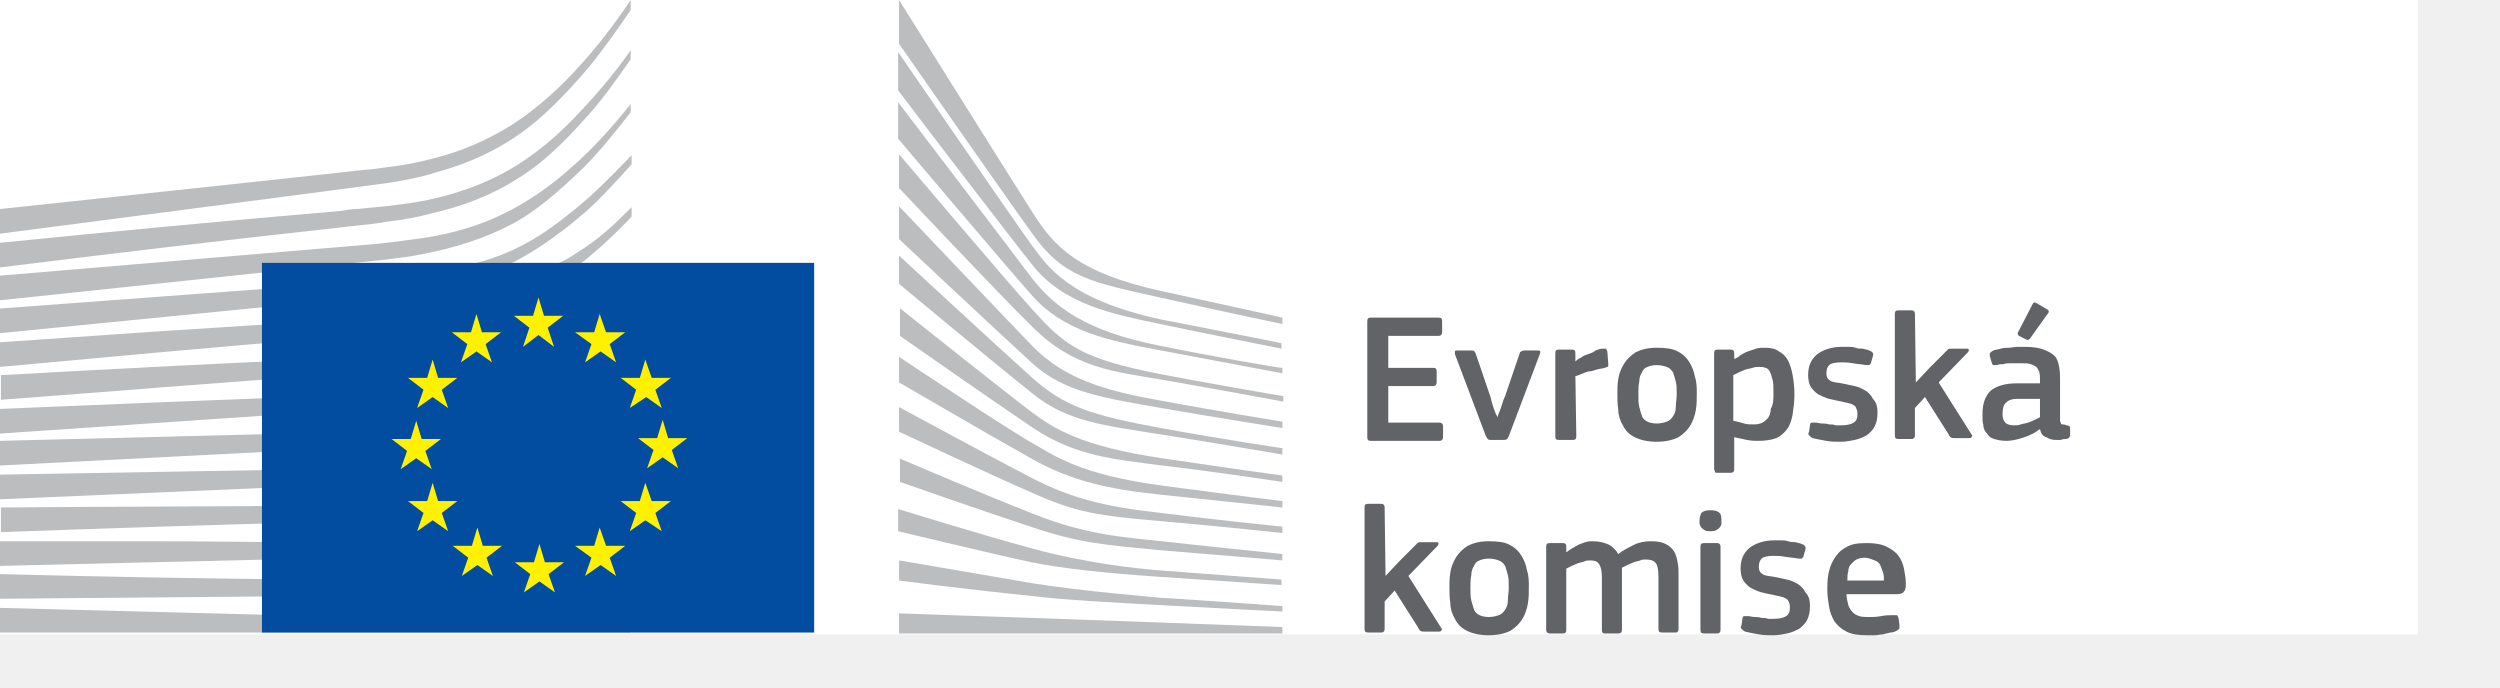
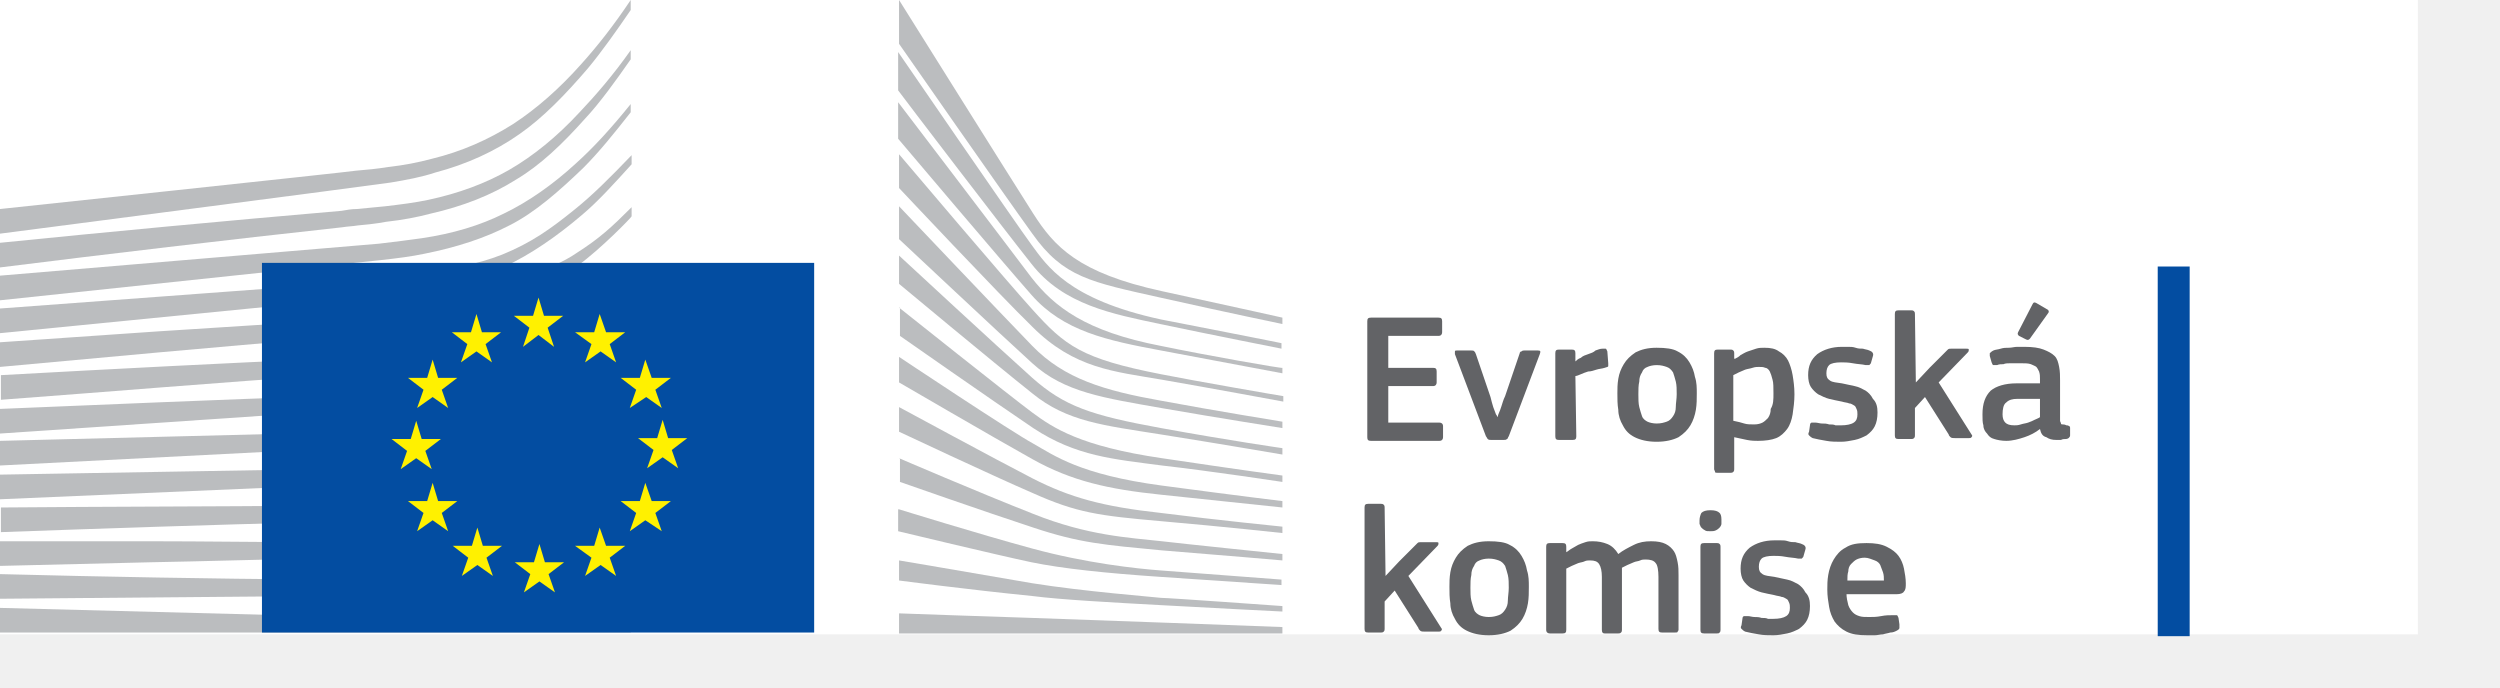
<svg xmlns="http://www.w3.org/2000/svg" version="1.1" id="Layer_1" x="0px" y="0px" viewBox="0 0 273.9 75.3" style="enable-background:new 0 0 273.9 75.3;" xml:space="preserve">
  <style type="text/css">
	.st0{fill:#FFFFFF;}
	.st1{fill:#BBBDBF;}
	.st2{fill:#034DA1;}
	.st3{fill:#FFF100;}
	.st4{fill:#626366;}
</style>
  <g>
    <path id="path-3" class="st0" d="M0,0h264.9v69.5H0V0z" />
  </g>
  <g id="Page-1">
    <g id="Version-2-menu" transform="translate(-131, -108)">
      <g id="Site-header" transform="translate(131, 108)">
        <g id="logo-copy">
          <g id="Group-20">
            <g id="Clip-39-Copy">
					</g>
            <g id="Group-18-Copy">
-               <path id="Fill-40" class="st1" d="M0,25.6c0,0,41.6-5.4,42.8-5.6c1.8-0.3,3.4-0.6,4.9-1.1c3.4-0.9,6.5-2.3,9.2-4.2        c2.6-1.8,5.1-4.4,7.5-7.2c1.5-1.8,3.2-4.2,4.7-6.4V0c-1.8,2.7-3.6,5-5.4,7c-2.4,2.7-4.9,4.9-7.5,6.6c-2.7,1.7-5.6,3-8.9,3.8        c-1.5,0.4-3,0.7-4.8,0.9c-1.2,0.2-2.3,0.3-3.5,0.4c-0.4,0.1-39,4.2-39,4.2V25.6z" />
+               <path id="Fill-40" class="st1" d="M0,25.6c0,0,41.6-5.4,42.8-5.6c1.8-0.3,3.4-0.6,4.9-1.1c3.4-0.9,6.5-2.3,9.2-4.2        c2.6-1.8,5.1-4.4,7.5-7.2c1.5-1.8,3.2-4.2,4.7-6.4V0c-1.8,2.7-3.6,5-5.4,7c-2.4,2.7-4.9,4.9-7.5,6.6c-2.7,1.7-5.6,3-8.9,3.8        c-1.5,0.4-3,0.7-4.8,0.9c-1.2,0.2-2.3,0.3-3.5,0.4c-0.4,0.1-39,4.2-39,4.2S0,25.6,0,25.6z" />
              <path id="Fill-41" class="st1" d="M55.8,18.6c-2.6,1.5-5.6,2.6-8.9,3.3c-1.4,0.3-3,0.5-4.7,0.7c-1,0.1-2.1,0.2-3.1,0.3        c-0.6,0-1.1,0.1-1.7,0.2C24.6,24.2,11.9,25.4,0,26.6v2.7c12-1.5,24.7-3,37.5-4.4c0.6-0.1,1.1-0.1,1.7-0.2        c1-0.1,2.1-0.2,3.1-0.4c1.8-0.2,3.4-0.5,4.9-0.9c3.5-0.8,6.6-2,9.3-3.7c2.7-1.6,5.1-3.9,7.6-6.7c1.6-1.7,3.4-4.2,5-6.5v-1        c-1.9,2.7-3.8,4.9-5.6,6.8C61,15,58.4,17.1,55.8,18.6" />
              <path id="Fill-42" class="st1" d="M63.1,17.9c-2.5,2.3-5.2,4.2-7.9,5.5c-2.6,1.3-5.6,2.2-9,2.7c-1.4,0.2-3,0.4-4.7,0.6L0,30.2        v2.7L36.9,29l4.8-0.5c1.8-0.2,3.4-0.4,4.8-0.7c3.5-0.7,6.6-1.7,9.3-3.1c2.8-1.4,5.5-3.8,8.1-6.3c1.7-1.7,3.4-3.8,5.2-6.1v-0.9        C67,14,65.1,16.1,63.1,17.9" />
              <path id="Fill-43" class="st1" d="M53.1,32c-2.4,1.4-4.2,2.1-7.7,2.5c-2.1,0.2-4.2,0.3-6.3,0.4c-1,0.1-2,0.1-3,0.2        c-6.3,0.4-12.4,0.8-18.7,1.2L0,37.5v2.7l17.5-1.6c5.7-0.5,12.2-1.1,18.7-1.6l4.7-0.4c1.8-0.1,3.3-0.3,4.7-0.5        c3.6-0.5,6.6-1.2,9.3-2.2c2.9-1.1,5.6-2.8,8.4-4.8c2.5-1.8,5.9-5.3,5.9-5.4v-1c-2.2,2.2-3.5,3.4-6,5        C60.2,29.8,55.2,30.8,53.1,32" />
              <path id="Fill-44" class="st1" d="M54,37.2c-2.6,0.8-5.6,1.3-9,1.6c-1.4,0.1-2.9,0.2-4.6,0.3l-4.6,0.2        c-11.5,0.5-23,1.1-35.7,1.8v2.7c12.1-0.9,23.9-1.9,35.8-2.7l4.6-0.3c1.8-0.1,3.3-0.2,4.7-0.4c3.5-0.4,6.6-1,9.2-1.9        c3-0.9,5.9-2.3,8.6-4.1c2-1.3,4-2.8,6.2-4.7l0,0c-2.3,2-4.5,2.4-6.7,3.8C59.7,35.1,56.8,36.3,54,37.2" />
              <path id="Fill-45" class="st1" d="M53.5,41.7c-2.6,0.6-5.5,1-9,1.3c-1.4,0.1-2.8,0.2-4.6,0.2l-4.6,0.2        C23.8,43.8,12,44.3,0,44.8v2.7c11.9-0.8,23.6-1.6,35.4-2.4l4.6-0.3c1.8-0.1,3.3-0.2,4.6-0.3c3.6-0.3,6.5-0.8,9.2-1.5        c3-0.8,6-1.9,8.7-3.4c2.1-1.1,4.3-2.5,6.5-4.2v-1.2c-2.4,1.7-4.7,3.2-7,4.3C59.4,40,56.5,41,53.5,41.7" />
              <path id="Fill-46" class="st1" d="M53.1,46.1c-2.6,0.5-5.5,0.8-9,1c-1.3,0.1-2.7,0.1-4.5,0.2L0,48.3V51l35.1-1.8l4.6-0.2        c1.8-0.1,3.2-0.2,4.6-0.3c3.5-0.3,6.4-0.7,9.1-1.2c3.1-0.6,6-1.6,8.8-2.8c2.3-1,4.5-2.1,6.9-3.6V40c-2.5,1.5-4.9,2.7-7.3,3.6        C59.1,44.7,56.1,45.6,53.1,46.1" />
              <path id="Fill-47" class="st1" d="M52.8,50.5c-4.9,0.7-9.9,0.7-14.7,0.8c-1.1,0-2.2,0-3.3,0.1L0,52v2.7l34.9-1.5        c1.1-0.1,2.2-0.1,3.3-0.1c4.9-0.2,9.9-0.4,14.8-1.2c3.1-0.5,6.1-1.2,8.9-2.2c2.3-0.8,4.7-1.8,7.2-3v-1        c-2.6,1.2-5.1,2.2-7.5,2.9C58.8,49.5,55.9,50.1,52.8,50.5" />
              <path id="Fill-48" class="st1" d="M52.6,55c-4.6,0.4-9.2,0.4-13.7,0.4c-1.4,0-2.8,0-4.2,0c-11.5,0.1-23,0.1-34.6,0.2v2.7        c11.1-0.4,22.9-0.8,34.7-1.1c1.4,0,2.8-0.1,4.2-0.1c4.5-0.1,9.2-0.2,13.8-0.7c3.2-0.3,6.1-0.9,8.9-1.6c2.4-0.6,5-1.4,7.5-2.4        v-1c-2.6,0.9-5.2,1.7-7.7,2.3C58.6,54.3,55.7,54.7,52.6,55" />
              <path id="Fill-49" class="st1" d="M52.4,59.4c-1.9,0.1-4,0.1-6.3,0.1c-0.9,0-1.8,0-2.6,0l-9-0.1c-6.1,0-12.2-0.1-17.9-0.1        L0,59.3V62l16.6-0.4c5.7-0.1,11.8-0.3,17.9-0.4l9-0.1c2.5,0,5.7-0.1,9-0.3c3.2-0.2,6.1-0.5,9-1c2.5-0.4,5.1-1,7.7-1.6v-1        c-2.7,0.6-5.3,1.1-7.9,1.5C58.5,59,55.6,59.3,52.4,59.4" />
              <path id="Fill-50" class="st1" d="M43.3,63.6l-8.9-0.1C23,63.4,11.6,63.2,0,62.9v2.7c11.1-0.1,22.8-0.2,34.4-0.3l8.9-0.1        c3-0.1,6-0.1,8.9-0.2c6.1-0.2,11.6-0.6,16.8-1.3v-0.9c-5.2,0.6-10.7,0.9-16.8,0.9C49.3,63.7,46.3,63.7,43.3,63.6" />
              <path id="Fill-51" class="st1" d="M69.1,68.4L0,66.6v2.7h69.1V68.4z" />
              <path id="Fill-52" class="st1" d="M62.9,23c-2.6,2.1-4.7,3.6-7.9,4.9c-2.8,1.1-5.8,1.6-9.2,2.1c-2.2,0.3-4.5,0.8-6.7,0.9        c-0.9,0.1-1.8,0.1-2.7,0.2L0,33.8v2.7l36.5-3.6l4.7-0.4c1.8-0.2,3.3-0.4,4.8-0.6c3.5-0.6,6.6-1.4,9.3-2.7        c2.8-1.3,5.7-3.3,8.4-5.6c1.8-1.5,3.6-3.5,5.5-5.6v-1C66.8,19.5,64.9,21.4,62.9,23" />
              <path id="Fill-53" class="st1" d="M98.5,0c0,0,12.4,19.8,14.7,23.4c2.3,3.6,4.9,6.5,14.1,8.5s13.2,2.9,13.2,2.9v0.7        c0,0-5.8-1.2-13.4-2.9s-10.6-2.2-14-7c-2.9-4-14.6-20.8-14.6-20.8V0z" />
              <path id="Fill-54" class="st1" d="M98.5,22.6c0,0,11.3,11.9,14.6,15.3c3.5,3.6,7.9,4.9,14.1,6c5.9,1.1,13.3,2.3,13.3,2.3v0.7        c0,0-7-1.1-13.3-2.2c-6.2-1.1-10.6-1.7-14.1-4.9c-3.2-2.9-14.6-13.6-14.6-13.6V22.6z" />
              <path id="Fill-55" class="st1" d="M98.5,28c0,0,10.8,10,14.6,13.4c3.5,3.1,6.4,4.1,14.1,5.5s13.3,2.2,13.3,2.2v0.7        c0,0-7-1.2-13.3-2.2s-10.3-1.4-14.1-4.5c-4.4-3.5-14.6-12-14.6-12V28z" />
-               <path id="Fill-56" class="st1" d="M98.5,33.7c0,0,12.3,9.8,14.6,11.5c2.3,1.7,5.3,3.7,14.2,5c8.7,1.3,13.2,1.9,13.2,1.9v0.7        c0,0-7.9-1.2-13.2-1.8c-5.3-0.7-9.4-1-14.1-4.1c-4.6-3.1-14.6-10.1-14.6-10.1v-3.1H98.5z" />
+               <path id="Fill-56" class="st1" d="M98.5,33.7c0,0,12.3,9.8,14.6,11.5c2.3,1.7,5.3,3.7,14.2,5c8.7,1.3,13.2,1.9,13.2,1.9v0.7        c0,0-7.9-1.2-13.2-1.8c-5.3-0.7-9.4-1-14.1-4.1c-4.6-3.1-14.6-10.1-14.6-10.1v-3.1C98.6,33.7,98.5,33.7,98.5,33.7z" />
              <path id="Fill-57" class="st1" d="M98.5,39.1c0,0,12.3,8.2,14.7,9.5c2.3,1.3,5.1,3.4,14.1,4.6c9,1.2,13.2,1.7,13.2,1.7v0.7        c0,0-7.5-0.8-13.3-1.4c-5.8-0.6-9.8-1.5-14.1-3.9c-4.3-2.4-14.6-8.4-14.6-8.4V39.1z" />
              <path id="Fill-58" class="st1" d="M98.5,44.6c0,0,10.9,5.9,14.6,7.8c4.1,2.1,7.7,3.1,14.1,3.8c6.3,0.8,13.3,1.5,13.3,1.5v0.7        c0,0-6.4-0.7-13.3-1.3c-6.8-0.6-9.2-0.9-14.1-3.1c-4.4-1.9-14.6-6.7-14.6-6.7V44.6z" />
-               <path id="Fill-59" class="st1" d="M98.5,50.2c0,0,8.6,3.7,14.7,6.1c6,2.4,10.5,2.6,14.1,3c1.6,0.2,13.2,1.4,13.2,1.4v0.7        c0,0-6.9-0.6-13.2-1.1c-6.3-0.6-9-0.8-14.1-2.5c-5.2-1.7-14.6-5-14.6-5v-2.6H98.5z" />
-               <path id="Fill-60" class="st1" d="M98.5,55.8c0,0,8.7,2.7,14.6,4.3s11.4,2.2,14.1,2.4s13.2,1,13.2,1v0.6c0,0-6-0.4-13.3-0.9        c-5.9-0.4-10.7-0.9-14.1-1.6c-3.8-0.8-14.6-3.4-14.6-3.4v-2.4H98.5z" />
+               <path id="Fill-59" class="st1" d="M98.5,50.2c0,0,8.6,3.7,14.7,6.1c6,2.4,10.5,2.6,14.1,3c1.6,0.2,13.2,1.4,13.2,1.4v0.7        c0,0-6.9-0.6-13.2-1.1c-6.3-0.6-9-0.8-14.1-2.5c-5.2-1.7-14.6-5-14.6-5v-2.6C98.6,50.2,98.5,50.2,98.5,50.2z" />
+               <path id="Fill-60" class="st1" d="M98.5,55.8c0,0,8.7,2.7,14.6,4.3s11.4,2.2,14.1,2.4s13.2,1,13.2,1v0.6c0,0-6-0.4-13.3-0.9        c-5.9-0.4-10.7-0.9-14.1-1.6c-3.8-0.8-14.6-3.4-14.6-3.4v-2.4C98.4,55.8,98.5,55.8,98.5,55.8z" />
              <path id="Fill-61" class="st1" d="M98.5,61.4c0,0,7.1,1.2,14.6,2.5c5.6,0.9,13.3,1.5,14.1,1.6c0.8,0,13.3,0.9,13.3,0.9V67        c0,0-8-0.4-13.3-0.7c-5.5-0.3-11-0.6-14.1-1c-7-0.7-14.6-1.7-14.6-1.7V61.4z" />
              <path id="Fill-62" class="st1" d="M98.5,67.2c0,0,11.2,0.4,14.6,0.5s27.4,1,27.4,1v0.7h-42V67.2z" />
              <path id="Fill-63" class="st1" d="M127.2,35c-10.2-2.2-12.5-5.9-14.2-8.2S98.4,5.7,98.4,5.7v4.2c0.5,0.7,11.5,15.1,14.6,19        c3.5,4.5,8.9,5.5,14.1,6.6c5.2,1.1,13.3,2.7,13.3,2.7v-0.6C140.5,37.6,129.8,35.5,127.2,35" />
              <path id="Fill-64" class="st1" d="M127.2,37.9c-8.3-1.6-11.7-4.3-14.2-7.5c-2.4-3.2-14.6-19.2-14.6-19.2v4        c0.5,0.6,11.6,13.7,14.6,17.1c3.5,4,8.3,5,14.2,6.1s13.3,2.5,13.3,2.5v-0.6C140.5,40.4,132,38.9,127.2,37.9" />
              <path id="Fill-65" class="st1" d="M127.2,41c-8.7-1.7-10.5-3.1-14.1-7.1c-2.3-2.5-14.1-16.4-14.6-17v3.7        c0,0,11,11.7,14.6,15.2c4.6,4.6,9,4.9,14.2,5.8c5.2,0.9,13.3,2.4,13.3,2.4v-0.6C140.5,43.4,130.7,41.7,127.2,41" />
              <path id="Fill-66" class="st2" d="M89.3,28.8H28.7v40.5h60.5V28.8H89.3z" />
              <path id="Fill-67" class="st3" d="M59.6,34.6h2.1L60,35.9l0.7,2.1L59,36.7L57.3,38l0.7-2.1l-1.7-1.3h2.1l0.6-2L59.6,34.6z" />
              <path id="Fill-68" class="st3" d="M59.7,61.6h2.1l-1.7,1.3l0.7,2l-1.7-1.2l-1.7,1.2l0.7-2l-1.7-1.3h2.1l0.6-2L59.7,61.6z" />
              <path id="Fill-69" class="st3" d="M66.4,59.8h2.1l-1.7,1.3l0.7,2l-1.7-1.2l-1.7,1.2l0.7-2L63,59.8h2.1l0.6-2L66.4,59.8z" />
              <path id="Fill-70" class="st3" d="M66.4,36.4h2.1l-1.7,1.3l0.7,2l-1.7-1.2l-1.7,1.2l0.7-2L63,36.4h2.1l0.6-2L66.4,36.4z" />
              <path id="Fill-71" class="st3" d="M71.4,41.4h2.1l-1.7,1.3l0.7,2l-1.7-1.2L69,44.7l0.7-2L68,41.4h2.1l0.6-2L71.4,41.4z" />
              <path id="Fill-72" class="st3" d="M71.4,54.9h2.1l-1.7,1.3l0.7,2L70.7,57L69,58.2l0.7-2L68,54.9h2.1l0.6-2L71.4,54.9z" />
              <path id="Fill-73" class="st3" d="M73.2,48h2.1l-1.7,1.3l0.7,2l-1.7-1.2l-1.7,1.2l0.7-2L69.9,48H72l0.6-2L73.2,48z" />
              <path id="Fill-74" class="st3" d="M52.8,36.4h2.1l-1.7,1.3l0.7,2l-1.7-1.2l-1.7,1.2l0.7-2l-1.7-1.3h2.1l0.6-2L52.8,36.4z" />
              <path id="Fill-75" class="st3" d="M48,41.4h2.1l-1.7,1.3l0.7,2l-1.7-1.2l-1.7,1.2l0.7-2l-1.7-1.3h2.1l0.6-2L48,41.4z" />
              <path id="Fill-76" class="st3" d="M46.2,48.1h2.1l-1.7,1.3l0.7,2l-1.7-1.2l-1.7,1.2l0.7-2l-1.7-1.3H45l0.6-2L46.2,48.1z" />
              <path id="Fill-77" class="st3" d="M48,54.9h2.1l-1.7,1.3l0.7,2L47.4,57l-1.7,1.2l0.7-2l-1.7-1.3h2.1l0.6-2L48,54.9z" />
              <path id="Fill-78" class="st3" d="M52.9,59.8H55l-1.7,1.3l0.7,2l-1.7-1.2l-1.7,1.2l0.7-2l-1.7-1.3h2.1l0.6-2L52.9,59.8z" />
            </g>
          </g>
        </g>
      </g>
    </g>
  </g>
  <g>
    <path class="st4" d="M149.8,35.2c0-0.3,0.1-0.4,0.4-0.4h7.4c0.3,0,0.4,0.1,0.4,0.4v1.2c0,0.2-0.1,0.4-0.4,0.4h-5.5v3.5h4.9   c0.3,0,0.4,0.1,0.4,0.4v1.2c0,0.2-0.1,0.4-0.4,0.4h-4.9v4h5.6c0.2,0,0.4,0.1,0.4,0.4v1.2c0,0.2-0.1,0.4-0.4,0.4h-7.5   c-0.3,0-0.4-0.1-0.4-0.4V35.2z" />
    <path class="st4" d="M164.1,45.7c0,0,0-0.2,0.1-0.4s0.2-0.5,0.3-0.8s0.2-0.7,0.4-1.1l1.6-4.7c0-0.1,0.1-0.2,0.2-0.2   c0.1-0.1,0.2-0.1,0.3-0.1h1.5c0.3,0,0.3,0.1,0.2,0.4l-3.4,9c-0.1,0.1-0.1,0.3-0.2,0.3c-0.1,0.1-0.2,0.1-0.4,0.1h-1.3   c-0.2,0-0.3,0-0.4-0.1c-0.1-0.1-0.1-0.2-0.2-0.3l-3.4-9c0-0.1,0-0.2,0-0.3s0.1-0.1,0.2-0.1h1.6c0.1,0,0.3,0,0.3,0.1   c0.1,0,0.1,0.1,0.2,0.3l1.6,4.7c0.1,0.4,0.2,0.8,0.3,1.1s0.2,0.5,0.3,0.8C164,45.5,164,45.6,164.1,45.7L164.1,45.7z" />
    <path class="st4" d="M172.7,47.8c0,0.3-0.1,0.4-0.4,0.4h-1.5c-0.3,0-0.4-0.1-0.4-0.4v-9.1c0-0.3,0.1-0.4,0.4-0.4h1.4   c0.3,0,0.4,0.1,0.4,0.4v0.9l0,0c0.1-0.1,0.3-0.3,0.6-0.4c0.2-0.2,0.5-0.3,0.8-0.4c0.3-0.1,0.6-0.2,0.8-0.4c0.3-0.1,0.5-0.2,0.8-0.2   c0.1,0,0.2,0,0.3,0s0.1,0.1,0.2,0.3l0.1,1.3c0,0.1,0,0.3,0,0.3c0,0.1-0.1,0.1-0.4,0.2c-0.3,0.1-0.6,0.1-0.9,0.2s-0.6,0.2-0.9,0.2   c-0.3,0.1-0.6,0.2-0.8,0.3s-0.5,0.2-0.6,0.2L172.7,47.8L172.7,47.8z" />
    <path class="st4" d="M185.9,43.1c0,0.6,0,1.2-0.1,1.8s-0.3,1.2-0.6,1.7s-0.7,0.9-1.3,1.3c-0.6,0.3-1.4,0.5-2.4,0.5   s-1.8-0.2-2.4-0.5s-1-0.7-1.3-1.3c-0.3-0.5-0.5-1.1-0.5-1.7c-0.1-0.6-0.1-1.2-0.1-1.8c0-0.5,0-1,0.1-1.6s0.3-1.1,0.6-1.6   s0.7-0.9,1.3-1.3c0.6-0.3,1.3-0.5,2.3-0.5s1.8,0.1,2.3,0.4c0.6,0.3,1,0.7,1.3,1.2s0.5,1,0.6,1.6C185.9,41.9,185.9,42.5,185.9,43.1z    M183.7,43.2c0-0.5,0-1-0.1-1.4s-0.2-0.7-0.3-1c-0.2-0.3-0.4-0.5-0.7-0.6S182,40,181.5,40c-0.4,0-0.8,0.1-1,0.2   c-0.3,0.1-0.5,0.3-0.6,0.6c-0.2,0.3-0.3,0.6-0.3,1c-0.1,0.4-0.1,0.9-0.1,1.4s0,1,0.1,1.4s0.2,0.7,0.3,1s0.4,0.5,0.6,0.6   s0.6,0.2,1,0.2c0.5,0,0.8-0.1,1.1-0.2c0.3-0.1,0.5-0.3,0.7-0.6s0.3-0.6,0.3-1S183.7,43.7,183.7,43.2z" />
    <path class="st4" d="M196.6,43.2c0,0.8-0.1,1.5-0.2,2.2c-0.1,0.6-0.3,1.2-0.6,1.6c-0.3,0.4-0.7,0.8-1.2,1s-1.2,0.3-2,0.3   c-0.3,0-0.7,0-1.2-0.1s-0.9-0.2-1.4-0.3l0,0v3.5c0,0.1,0,0.2-0.1,0.3s-0.2,0.1-0.3,0.1h-1.4c-0.2,0-0.3,0-0.3-0.1s-0.1-0.2-0.1-0.3   V38.7c0-0.3,0.1-0.4,0.4-0.4h1.4c0.1,0,0.2,0,0.3,0.1s0.1,0.2,0.1,0.3v0.6h0.1c0.2-0.1,0.4-0.2,0.6-0.4c0.2-0.1,0.5-0.3,0.8-0.4   c0.3-0.1,0.6-0.2,0.9-0.3s0.6-0.1,0.9-0.1c0.7,0,1.2,0.1,1.6,0.4c0.4,0.2,0.8,0.6,1,1s0.4,1,0.5,1.6   C196.5,41.7,196.6,42.4,196.6,43.2z M194.3,43.1c0-0.6,0-1.2-0.1-1.5c-0.1-0.4-0.2-0.7-0.3-0.9s-0.3-0.4-0.5-0.4   c-0.2-0.1-0.4-0.1-0.7-0.1c-0.2,0-0.4,0-0.7,0.1s-0.5,0.1-0.8,0.2c-0.2,0.1-0.5,0.2-0.7,0.3s-0.4,0.2-0.6,0.3v5   c0.5,0.1,0.9,0.2,1.2,0.3s0.7,0.1,1.1,0.1c0.4,0,0.7-0.1,0.9-0.2c0.2-0.1,0.4-0.3,0.6-0.5c0.2-0.3,0.3-0.6,0.3-1   C194.3,44.3,194.3,43.8,194.3,43.1z" />
    <path class="st4" d="M205.7,45.2c0,0.6-0.1,1.1-0.3,1.5s-0.5,0.7-0.9,1c-0.4,0.2-0.8,0.4-1.3,0.5s-1,0.2-1.5,0.2s-1.1,0-1.6-0.1   c-0.6-0.1-1.1-0.2-1.5-0.3c-0.2-0.1-0.3-0.2-0.4-0.3s-0.1-0.2,0-0.4l0.1-0.7c0-0.2,0.1-0.3,0.2-0.3s0.2,0,0.4,0s0.5,0.1,0.7,0.1   c0.3,0,0.5,0,0.8,0.1c0.3,0,0.5,0,0.7,0.1c0.2,0,0.4,0,0.6,0c0.6,0,1.1-0.1,1.4-0.3s0.4-0.5,0.4-0.9c0-0.2,0-0.4-0.1-0.6   s-0.1-0.3-0.3-0.4s-0.3-0.2-0.5-0.2c-0.2-0.1-0.5-0.1-0.8-0.2c-0.5-0.1-1-0.2-1.4-0.3s-0.8-0.3-1.2-0.5c-0.3-0.2-0.6-0.5-0.8-0.8   s-0.3-0.8-0.3-1.3c0-1,0.3-1.7,1-2.3c0.7-0.5,1.6-0.8,2.7-0.8c0.2,0,0.4,0,0.7,0s0.5,0,0.8,0.1s0.5,0.1,0.8,0.1   c0.3,0.1,0.5,0.1,0.7,0.2c0.3,0.1,0.5,0.3,0.4,0.6l-0.2,0.7c0,0.1-0.1,0.2-0.2,0.3c-0.1,0-0.2,0-0.4,0c-0.4-0.1-0.9-0.1-1.4-0.2   s-1-0.1-1.3-0.1c-0.6,0-1.1,0.1-1.3,0.3s-0.3,0.5-0.3,0.9s0.1,0.6,0.4,0.8s0.7,0.2,1.3,0.3c0.5,0.1,0.9,0.2,1.4,0.3   s0.8,0.3,1.2,0.5c0.3,0.2,0.6,0.5,0.8,0.9C205.6,44.1,205.7,44.6,205.7,45.2z" />
    <path class="st4" d="M209.9,41.9l1.5-1.6l1.7-1.7c0.1-0.1,0.2-0.2,0.3-0.3s0.2-0.1,0.4-0.1h1.6c0.2,0,0.3,0,0.3,0.1s0,0.2-0.1,0.3   l-3.2,3.3l3.6,5.7c0.1,0.1,0.1,0.2,0,0.3s-0.1,0.1-0.3,0.1h-1.5c-0.2,0-0.4,0-0.5-0.1s-0.2-0.2-0.2-0.3l-2.6-4.1l-1.1,1.2v3   c0,0.1,0,0.2-0.1,0.3s-0.2,0.1-0.3,0.1H208c-0.3,0-0.4-0.1-0.4-0.4V34.4c0-0.3,0.1-0.4,0.4-0.4h1.4c0.1,0,0.2,0,0.3,0.1   s0.1,0.2,0.1,0.3L209.9,41.9L209.9,41.9z" />
-     <path class="st4" d="M223.5,47c-0.5,0.4-1.1,0.7-1.7,0.9c-0.6,0.2-1.3,0.4-2,0.4c-0.5,0-1-0.1-1.3-0.2c-0.4-0.1-0.6-0.3-0.8-0.6   c-0.2-0.2-0.4-0.5-0.4-0.9c-0.1-0.3-0.1-0.7-0.1-1.2c0-1.2,0.3-2,0.9-2.6c0.6-0.5,1.6-0.8,2.8-0.8h2.6v-0.5c0-0.3,0-0.5-0.1-0.8   c-0.1-0.2-0.2-0.4-0.3-0.5s-0.4-0.2-0.6-0.3c-0.3-0.1-0.6-0.1-1-0.1c-0.2,0-0.4,0-0.6,0s-0.5,0-0.7,0s-0.5,0-0.7,0.1   c-0.2,0-0.5,0-0.7,0.1c-0.2,0-0.3,0-0.4,0c-0.1,0-0.1-0.1-0.2-0.3L218,39c0-0.1,0-0.2,0-0.3c0.1-0.1,0.2-0.2,0.4-0.3   s0.5-0.1,0.8-0.2c0.3-0.1,0.6-0.1,0.9-0.1c0.3,0,0.6-0.1,0.9-0.1c0.3,0,0.6,0,0.8,0c0.9,0,1.6,0.1,2.1,0.3s0.9,0.4,1.2,0.7   s0.4,0.7,0.5,1.2s0.1,1,0.1,1.5v3.9c0,0.2,0,0.4,0,0.5s0.1,0.2,0.1,0.3s0.1,0.1,0.2,0.1c0.1,0,0.2,0,0.4,0.1c0.1,0,0.2,0,0.3,0.1   c0.1,0,0.1,0.1,0.1,0.2v0.8c0,0.2-0.2,0.4-0.5,0.4c-0.2,0-0.3,0-0.5,0.1c-0.2,0-0.3,0-0.5,0c-0.5,0-0.8-0.1-1.1-0.3   C223.8,47.8,223.6,47.5,223.5,47L223.5,47z M223.4,43.7H221c-0.5,0-0.9,0.1-1.2,0.4c-0.3,0.2-0.4,0.7-0.4,1.3   c0,0.4,0.1,0.7,0.3,0.9s0.5,0.3,1,0.3c0.2,0,0.4,0,0.7-0.1s0.5-0.1,0.8-0.2c0.3-0.1,0.5-0.2,0.7-0.3s0.5-0.2,0.6-0.3v-2H223.4z    M224.3,33.9c0.2,0.1,0.2,0.3,0.1,0.4l-2,2.8c-0.1,0.1-0.2,0.2-0.4,0.1l-0.8-0.4c-0.1-0.1-0.2-0.2-0.1-0.4l1.6-3.1   c0.1-0.2,0.2-0.2,0.4-0.1L224.3,33.9z" />
+     <path class="st4" d="M223.5,47c-0.5,0.4-1.1,0.7-1.7,0.9c-0.6,0.2-1.3,0.4-2,0.4c-0.5,0-1-0.1-1.3-0.2c-0.4-0.1-0.6-0.3-0.8-0.6   c-0.2-0.2-0.4-0.5-0.4-0.9c-0.1-0.3-0.1-0.7-0.1-1.2c0-1.2,0.3-2,0.9-2.6c0.6-0.5,1.6-0.8,2.8-0.8h2.6v-0.5c0-0.3,0-0.5-0.1-0.8   c-0.1-0.2-0.2-0.4-0.3-0.5s-0.4-0.2-0.6-0.3c-0.3-0.1-0.6-0.1-1-0.1c-0.2,0-0.4,0-0.6,0s-0.5,0-0.7,0s-0.5,0-0.7,0.1   c-0.2,0-0.5,0-0.7,0.1c-0.2,0-0.3,0-0.4,0c-0.1,0-0.1-0.1-0.2-0.3L218,39c0-0.1,0-0.2,0-0.3c0.1-0.1,0.2-0.2,0.4-0.3   s0.5-0.1,0.8-0.2c0.3-0.1,0.6-0.1,0.9-0.1c0.3,0,0.6-0.1,0.9-0.1c0.3,0,0.6,0,0.8,0c0.9,0,1.6,0.1,2.1,0.3s0.9,0.4,1.2,0.7   s0.4,0.7,0.5,1.2s0.1,1,0.1,1.5v3.9c0,0.2,0,0.4,0,0.5s0.1,0.2,0.1,0.3s0.1,0.1,0.2,0.1c0.1,0,0.2,0,0.4,0.1c0.1,0,0.2,0,0.3,0.1   c0.1,0,0.1,0.1,0.1,0.2v0.8c0,0.2-0.2,0.4-0.5,0.4c-0.2,0-0.3,0-0.5,0.1c-0.2,0-0.3,0-0.5,0c-0.5,0-0.8-0.1-1.1-0.3   C223.8,47.8,223.6,47.5,223.5,47L223.5,47z M223.4,43.7H221c-0.5,0-0.9,0.1-1.2,0.4c-0.3,0.2-0.4,0.7-0.4,1.3   c0,0.4,0.1,0.7,0.3,0.9s0.5,0.3,1,0.3c0.2,0,0.4,0,0.7-0.1s0.5-0.1,0.8-0.2c0.3-0.1,0.5-0.2,0.7-0.3s0.5-0.2,0.6-0.3v-2   C223.5,43.7,223.4,43.7,223.4,43.7z M224.3,33.9c0.2,0.1,0.2,0.3,0.1,0.4l-2,2.8c-0.1,0.1-0.2,0.2-0.4,0.1l-0.8-0.4   c-0.1-0.1-0.2-0.2-0.1-0.4l1.6-3.1c0.1-0.2,0.2-0.2,0.4-0.1L224.3,33.9z" />
    <path class="st4" d="M151.8,63.1l1.5-1.6l1.7-1.7c0.1-0.1,0.2-0.2,0.3-0.3s0.2-0.1,0.4-0.1h1.6c0.2,0,0.3,0,0.3,0.1s0,0.2-0.1,0.3   l-3.2,3.3l3.6,5.7c0.1,0.1,0.1,0.2,0,0.3s-0.1,0.1-0.3,0.1h-1.5c-0.2,0-0.4,0-0.5-0.1s-0.2-0.2-0.2-0.3l-2.6-4.1l-1.1,1.2v3   c0,0.1,0,0.2-0.1,0.3c-0.1,0.1-0.2,0.1-0.3,0.1h-1.4c-0.3,0-0.4-0.1-0.4-0.4V55.6c0-0.3,0.1-0.4,0.4-0.4h1.4c0.1,0,0.2,0,0.3,0.1   s0.1,0.2,0.1,0.3L151.8,63.1L151.8,63.1z" />
    <path class="st4" d="M167.5,64.3c0,0.6,0,1.2-0.1,1.8s-0.3,1.2-0.6,1.7s-0.7,0.9-1.3,1.3c-0.6,0.3-1.4,0.5-2.4,0.5   s-1.8-0.2-2.4-0.5s-1-0.7-1.3-1.3c-0.3-0.5-0.5-1.1-0.5-1.7c-0.1-0.6-0.1-1.2-0.1-1.8c0-0.5,0-1,0.1-1.6s0.3-1.1,0.6-1.6   s0.7-0.9,1.3-1.3c0.6-0.3,1.3-0.5,2.3-0.5s1.8,0.1,2.3,0.4c0.6,0.3,1,0.7,1.3,1.2s0.5,1,0.6,1.6C167.5,63.1,167.5,63.7,167.5,64.3z    M165.3,64.4c0-0.5,0-1-0.1-1.4s-0.2-0.7-0.3-1c-0.2-0.3-0.4-0.5-0.7-0.6s-0.6-0.2-1.1-0.2c-0.4,0-0.8,0.1-1,0.2   c-0.3,0.1-0.5,0.3-0.6,0.6c-0.2,0.3-0.3,0.6-0.3,1c-0.1,0.4-0.1,0.9-0.1,1.4s0,1,0.1,1.4s0.2,0.7,0.3,1s0.4,0.5,0.6,0.6   s0.6,0.2,1,0.2c0.5,0,0.8-0.1,1.1-0.2s0.5-0.3,0.7-0.6c0.2-0.3,0.3-0.6,0.3-1S165.3,64.9,165.3,64.4z" />
    <path class="st4" d="M183.8,69.2c0,0.1-0.1,0.1-0.3,0.1h-1.4c-0.3,0-0.4-0.1-0.4-0.4v-5.7c0-0.7-0.1-1.3-0.3-1.5   c-0.2-0.3-0.6-0.4-1.1-0.4c-0.2,0-0.4,0-0.6,0.1c-0.2,0.1-0.5,0.1-0.7,0.2c-0.2,0.1-0.5,0.2-0.7,0.3s-0.4,0.2-0.6,0.3   c0,0.1,0,0.2,0,0.4s0,0.4,0,0.6V69c0,0.1,0,0.2-0.1,0.3c-0.1,0.1-0.2,0.1-0.3,0.1h-1.5c-0.2,0-0.3-0.1-0.3-0.4v-5.8   c0-0.6-0.1-1.1-0.3-1.4c-0.2-0.3-0.5-0.4-1-0.4c-0.2,0-0.4,0-0.6,0.1s-0.4,0.1-0.7,0.2c-0.2,0.1-0.5,0.2-0.7,0.3s-0.4,0.2-0.6,0.3   V69c0,0.3-0.1,0.4-0.4,0.4h-1.4c-0.2,0-0.4-0.1-0.4-0.4v-9.1c0-0.3,0.1-0.4,0.4-0.4h1.4c0.3,0,0.4,0.1,0.4,0.4v0.6l0,0   c0.2-0.1,0.4-0.3,0.6-0.4s0.5-0.3,0.7-0.4s0.5-0.2,0.8-0.3s0.5-0.1,0.8-0.1c0.6,0,1.1,0.1,1.6,0.3s0.9,0.6,1.2,1.1   c0.5-0.4,1.1-0.7,1.7-1c0.6-0.3,1.2-0.4,1.9-0.4s1.2,0.1,1.6,0.3c0.4,0.2,0.7,0.5,0.9,0.8s0.3,0.7,0.4,1.2c0.1,0.5,0.1,0.9,0.1,1.4   v6C183.9,69.1,183.8,69.2,183.8,69.2z" />
    <path class="st4" d="M188.6,56.9c0,0.2,0,0.3,0,0.5c0,0.1-0.1,0.3-0.2,0.4c-0.1,0.1-0.2,0.2-0.4,0.3s-0.4,0.1-0.6,0.1   c-0.3,0-0.5,0-0.6-0.1c-0.2-0.1-0.3-0.2-0.4-0.3c-0.1-0.1-0.1-0.2-0.2-0.4c0-0.1,0-0.3,0-0.4c0-0.3,0.1-0.6,0.2-0.8   c0.2-0.2,0.5-0.3,1-0.3s0.8,0.1,1,0.3C188.5,56.3,188.6,56.5,188.6,56.9z M188.5,69c0,0.1,0,0.2-0.1,0.3s-0.1,0.1-0.3,0.1h-1.4   c-0.3,0-0.4-0.1-0.4-0.4v-9.1c0-0.3,0.1-0.4,0.4-0.4h1.4c0.1,0,0.2,0,0.3,0.1s0.1,0.2,0.1,0.3V69z" />
    <path class="st4" d="M198.3,66.4c0,0.6-0.1,1.1-0.3,1.5s-0.5,0.7-0.9,1c-0.4,0.2-0.8,0.4-1.3,0.5s-1,0.2-1.5,0.2s-1.1,0-1.6-0.1   c-0.6-0.1-1.1-0.2-1.5-0.3c-0.2-0.1-0.3-0.2-0.4-0.3s-0.1-0.2,0-0.4l0.1-0.7c0-0.2,0.1-0.3,0.2-0.3s0.2,0,0.4,0s0.5,0.1,0.7,0.1   c0.3,0,0.5,0,0.8,0.1c0.3,0,0.5,0,0.7,0.1c0.2,0,0.4,0,0.6,0c0.6,0,1.1-0.1,1.4-0.3s0.4-0.5,0.4-0.9c0-0.2,0-0.4-0.1-0.6   s-0.1-0.3-0.3-0.4s-0.3-0.2-0.5-0.2c-0.2-0.1-0.5-0.1-0.8-0.2c-0.5-0.1-1-0.2-1.4-0.3c-0.4-0.1-0.8-0.3-1.2-0.5   c-0.3-0.2-0.6-0.5-0.8-0.8s-0.3-0.8-0.3-1.3c0-1,0.3-1.7,1-2.3c0.7-0.5,1.6-0.8,2.7-0.8c0.2,0,0.4,0,0.7,0s0.5,0,0.8,0.1   s0.5,0.1,0.8,0.1c0.3,0.1,0.5,0.1,0.7,0.2c0.3,0.1,0.5,0.3,0.4,0.6l-0.2,0.7c0,0.1-0.1,0.2-0.2,0.3c-0.1,0-0.2,0-0.4,0   c-0.4-0.1-0.9-0.1-1.4-0.2s-1-0.1-1.3-0.1c-0.6,0-1.1,0.1-1.3,0.3s-0.3,0.5-0.3,0.9s0.1,0.6,0.4,0.8s0.7,0.2,1.3,0.3   c0.5,0.1,0.9,0.2,1.4,0.3s0.8,0.3,1.2,0.5c0.3,0.2,0.6,0.5,0.8,0.9C198.2,65.3,198.3,65.8,198.3,66.4z" />
-     <path class="st4" d="M202.3,65c0,0.5,0.1,0.9,0.2,1.3c0.1,0.3,0.3,0.6,0.5,0.8c0.2,0.2,0.4,0.3,0.7,0.4s0.6,0.1,1.1,0.1   c0.4,0,0.8,0,1.3-0.1s0.9-0.1,1.3-0.1c0.2,0,0.3,0,0.4,0c0.1,0,0.1,0.1,0.2,0.3l0.1,0.7c0,0.1,0,0.3,0,0.4s-0.1,0.2-0.3,0.3   c-0.2,0.1-0.4,0.2-0.7,0.2c-0.3,0.1-0.5,0.1-0.8,0.2c-0.3,0-0.6,0.1-0.9,0.1c-0.3,0-0.6,0-0.8,0c-1,0-1.7-0.1-2.3-0.4   s-1-0.7-1.3-1.1c-0.3-0.5-0.5-1-0.6-1.6s-0.2-1.2-0.2-1.9c0-0.5,0-1,0.1-1.6s0.3-1.2,0.6-1.7s0.7-1,1.3-1.3   c0.6-0.4,1.3-0.5,2.3-0.5c0.9,0,1.6,0.1,2.2,0.4c0.6,0.3,1,0.6,1.3,1s0.5,0.9,0.6,1.4s0.2,1.1,0.2,1.6c0,0.4,0,0.7-0.2,0.9   c-0.1,0.2-0.4,0.3-0.8,0.3h-5.5V65z M204.3,61.1c-0.4,0-0.7,0.1-0.9,0.2c-0.2,0.1-0.4,0.3-0.6,0.5c-0.2,0.2-0.3,0.5-0.3,0.8   c-0.1,0.3-0.1,0.6-0.1,1h4c0-0.3,0-0.6-0.1-0.9s-0.2-0.5-0.3-0.8c-0.1-0.2-0.3-0.4-0.6-0.5S204.7,61.1,204.3,61.1z" />
+     <path class="st4" d="M202.3,65c0,0.5,0.1,0.9,0.2,1.3c0.1,0.3,0.3,0.6,0.5,0.8c0.2,0.2,0.4,0.3,0.7,0.4s0.6,0.1,1.1,0.1   c0.4,0,0.8,0,1.3-0.1s0.9-0.1,1.3-0.1c0.2,0,0.3,0,0.4,0c0.1,0,0.1,0.1,0.2,0.3l0.1,0.7c0,0.1,0,0.3,0,0.4s-0.1,0.2-0.3,0.3   c-0.2,0.1-0.4,0.2-0.7,0.2c-0.3,0.1-0.5,0.1-0.8,0.2c-0.3,0-0.6,0.1-0.9,0.1c-0.3,0-0.6,0-0.8,0c-1,0-1.7-0.1-2.3-0.4   s-1-0.7-1.3-1.1c-0.3-0.5-0.5-1-0.6-1.6s-0.2-1.2-0.2-1.9c0-0.5,0-1,0.1-1.6s0.3-1.2,0.6-1.7s0.7-1,1.3-1.3   c0.6-0.4,1.3-0.5,2.3-0.5c0.9,0,1.6,0.1,2.2,0.4c0.6,0.3,1,0.6,1.3,1s0.5,0.9,0.6,1.4s0.2,1.1,0.2,1.6c0,0.4,0,0.7-0.2,0.9   c-0.1,0.2-0.4,0.3-0.8,0.3h-5.5L202.3,65L202.3,65z M204.3,61.1c-0.4,0-0.7,0.1-0.9,0.2c-0.2,0.1-0.4,0.3-0.6,0.5   c-0.2,0.2-0.3,0.5-0.3,0.8c-0.1,0.3-0.1,0.6-0.1,1h4c0-0.3,0-0.6-0.1-0.9s-0.2-0.5-0.3-0.8c-0.1-0.2-0.3-0.4-0.6-0.5   S204.7,61.1,204.3,61.1z" />
  </g>
+   <rect x="236.4" y="29.2" class="st2" width="3.5" height="40.5" />
</svg>
